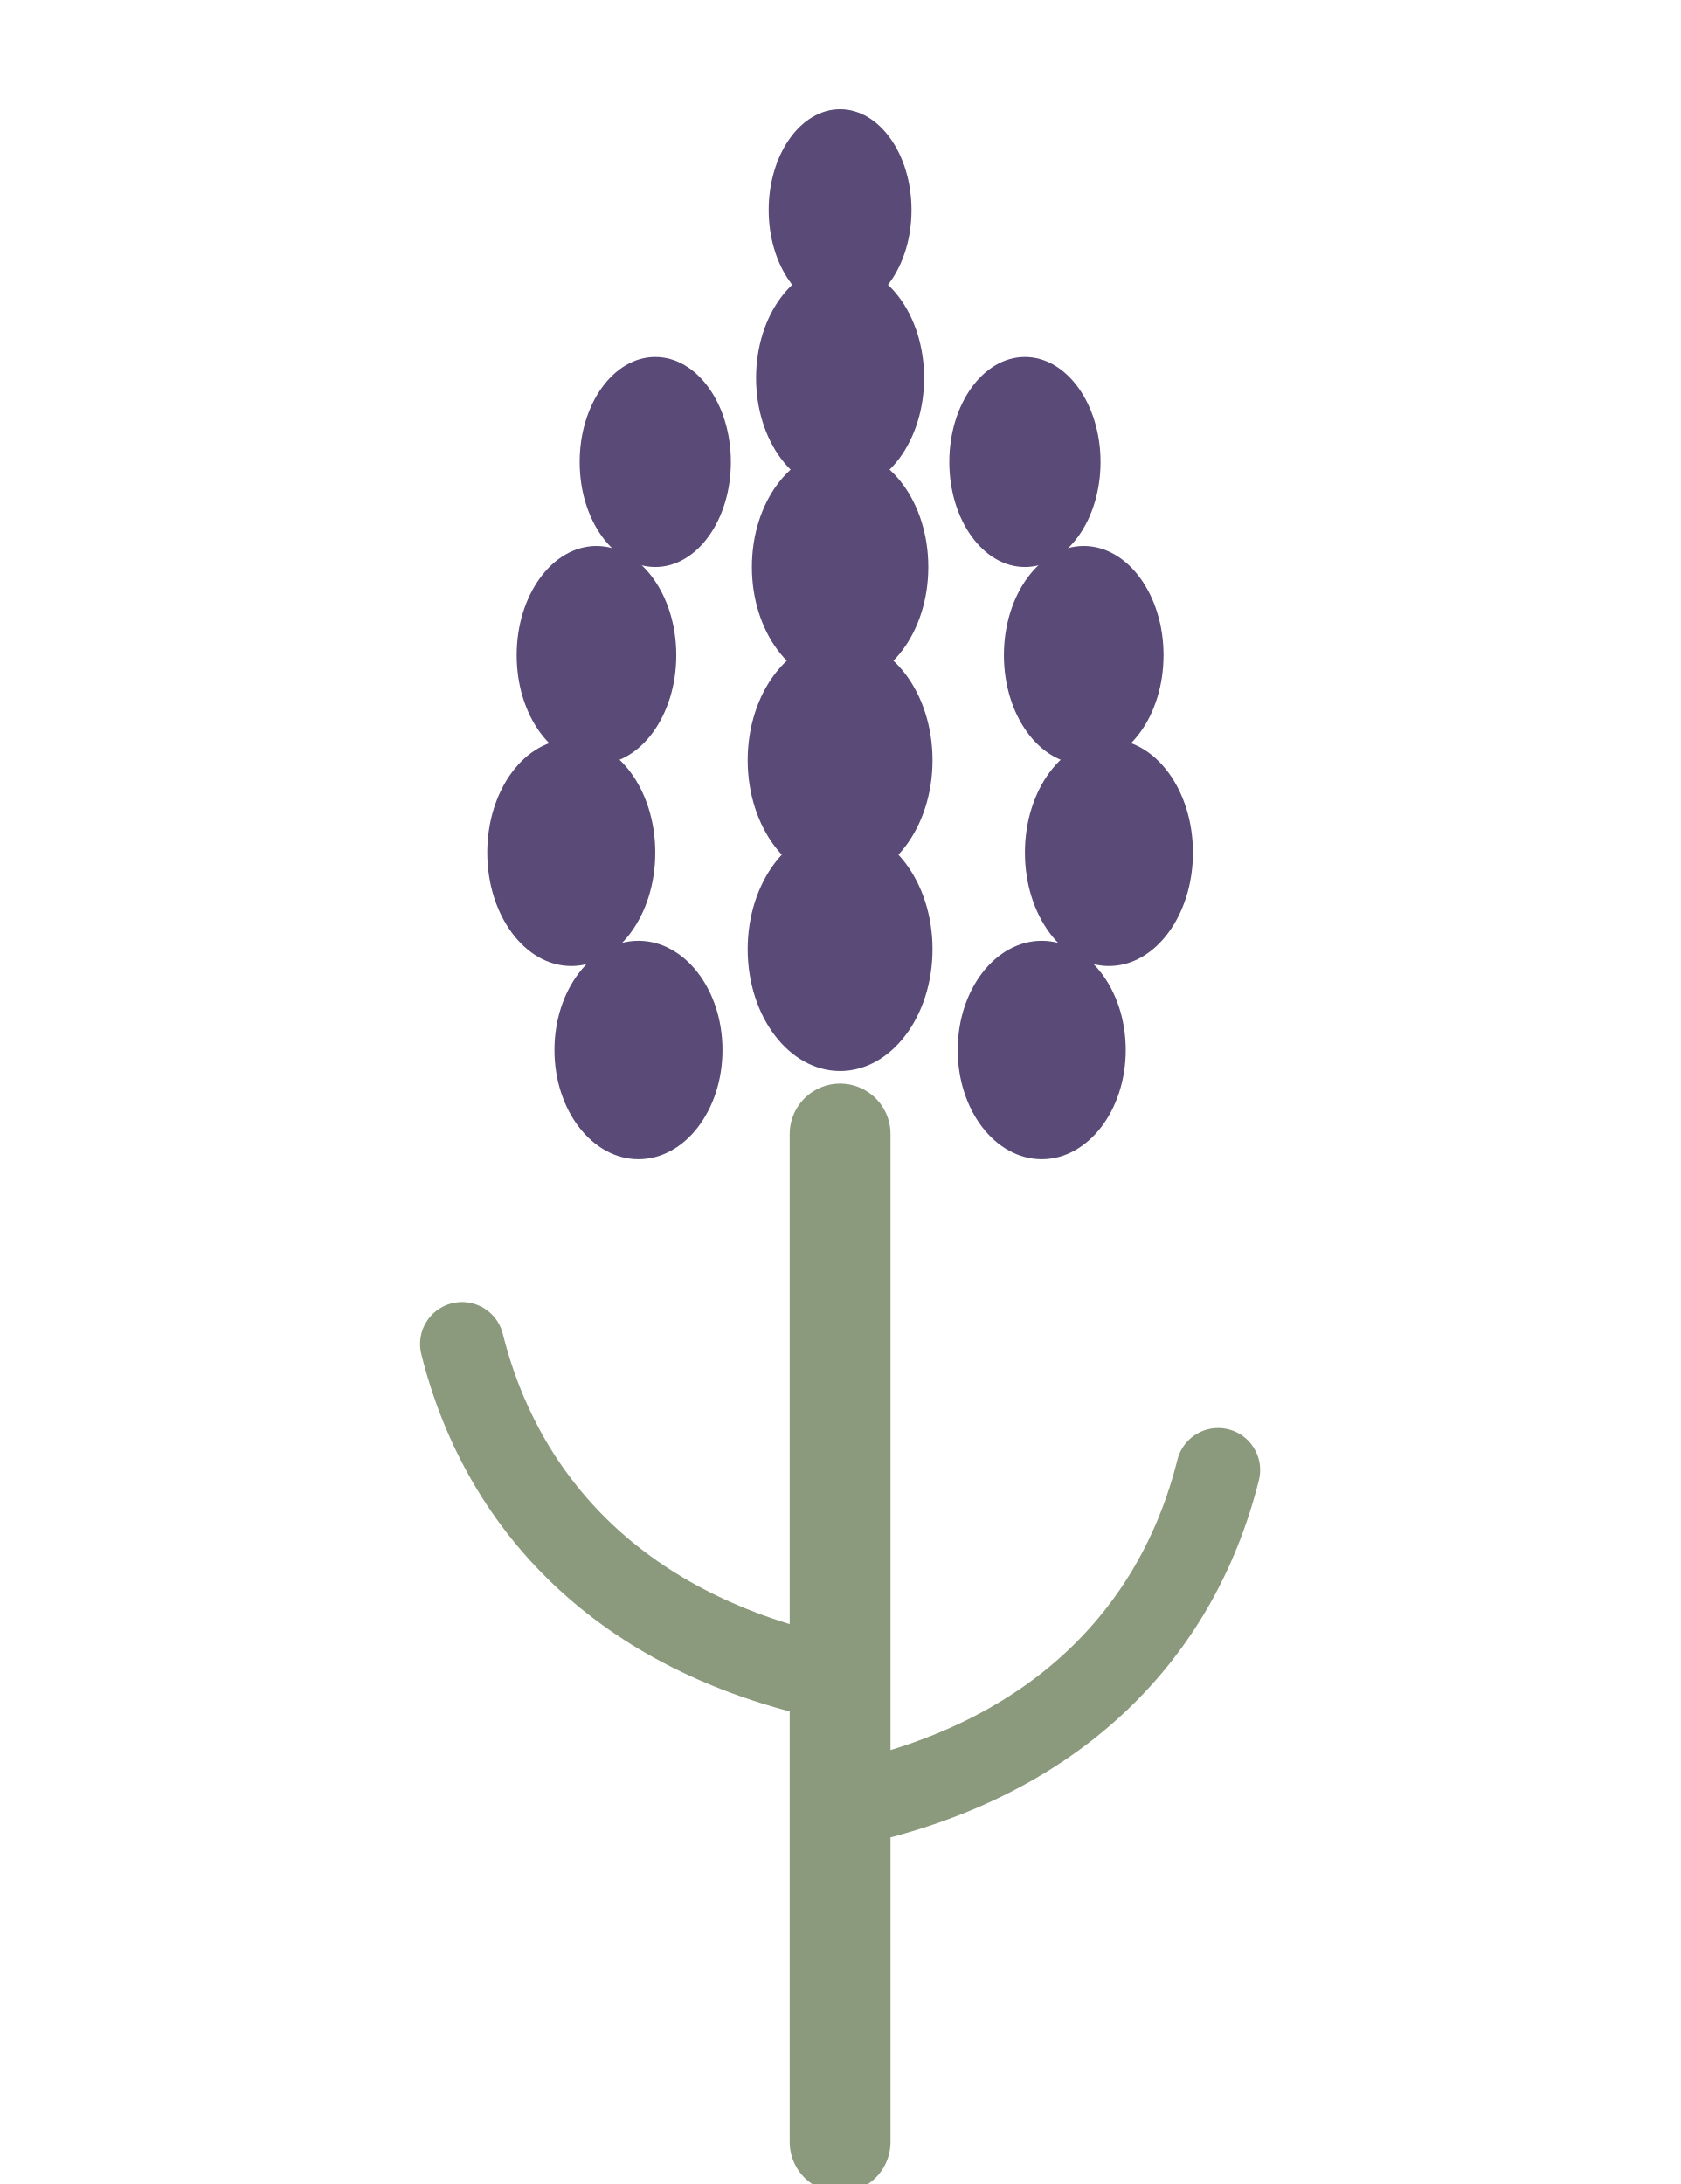
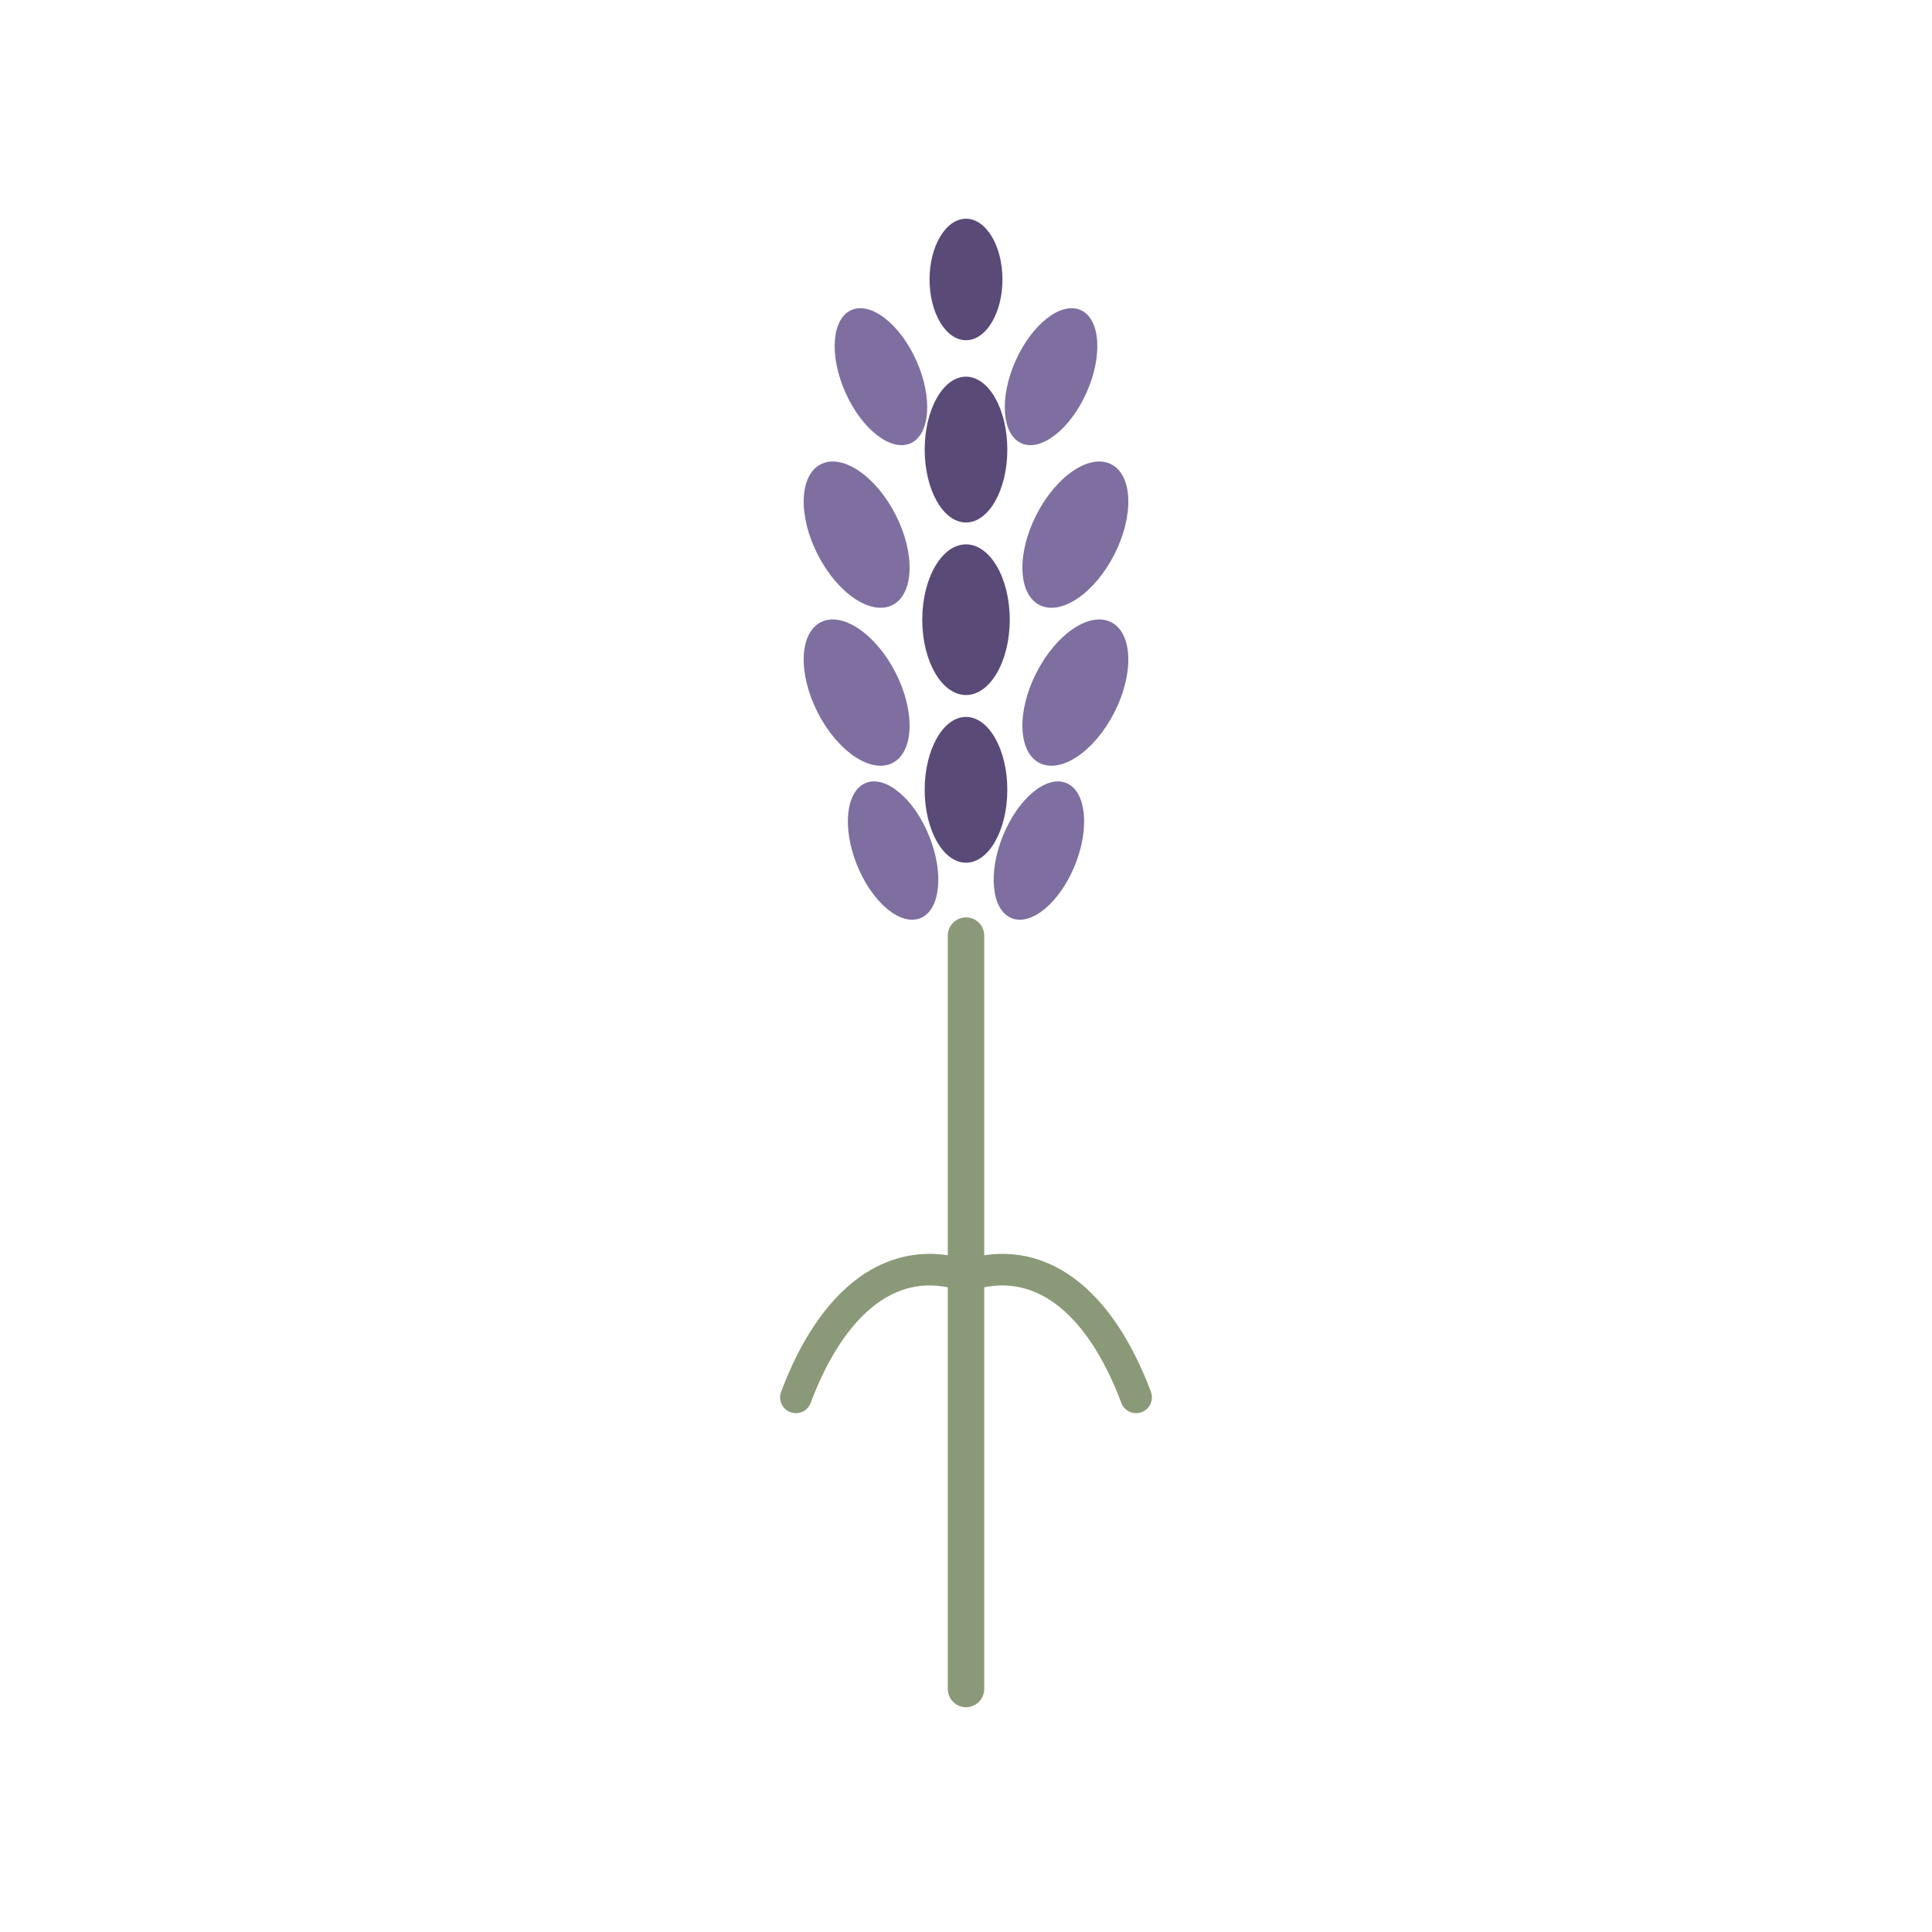
- <svg xmlns="http://www.w3.org/2000/svg" viewBox="0 0 40 52" width="40" height="52">
-   <path d="M20 51 L20 27" stroke="#8B9A7D" stroke-width="2.4" stroke-linecap="round" fill="none" />
-   <path d="M20 40 C 15 39, 12 36, 11 32" stroke="#8B9A7D" stroke-width="2" stroke-linecap="round" fill="none" />
-   <path d="M20 43 C 25 42, 28 39, 29 35" stroke="#8B9A7D" stroke-width="2" stroke-linecap="round" fill="none" />
+ <svg xmlns="http://www.w3.org/2000/svg" viewBox="-19.50 11.00 159 159" role="img" aria-label="Bench and Bloom mark">
  <g fill="#5A4A78">
-     <ellipse cx="20" cy="5" rx="1.7" ry="2.4" />
-     <ellipse cx="20" cy="9" rx="2" ry="2.7" />
-     <ellipse cx="15.6" cy="11" rx="1.8" ry="2.5" />
-     <ellipse cx="24.4" cy="11" rx="1.8" ry="2.5" />
-     <ellipse cx="20" cy="13.5" rx="2.1" ry="2.8" />
-     <ellipse cx="14.2" cy="15.6" rx="1.9" ry="2.6" />
-     <ellipse cx="25.8" cy="15.6" rx="1.9" ry="2.6" />
-     <ellipse cx="20" cy="18.1" rx="2.2" ry="2.9" />
-     <ellipse cx="13.6" cy="20.3" rx="2" ry="2.7" />
-     <ellipse cx="26.4" cy="20.3" rx="2" ry="2.7" />
-     <ellipse cx="20" cy="22.6" rx="2.2" ry="2.9" />
-     <ellipse cx="15.2" cy="25" rx="2" ry="2.6" />
-     <ellipse cx="24.8" cy="25" rx="2" ry="2.6" />
+     <ellipse cx="60" cy="34" rx="3" ry="5" />
+     <ellipse cx="60" cy="48" rx="3.4" ry="6" />
+     <ellipse cx="60" cy="62" rx="3.6" ry="6.2" />
+     <ellipse cx="60" cy="76" rx="3.4" ry="6" />
  </g>
+   <g fill="#7E6FA0">
+     <ellipse cx="53" cy="42" rx="3.2" ry="6" transform="rotate(-24 53 42)" />
+     <ellipse cx="67" cy="42" rx="3.2" ry="6" transform="rotate(24 67 42)" />
+     <ellipse cx="51" cy="55" rx="3.6" ry="6.5" transform="rotate(-27 51 55)" />
+     <ellipse cx="69" cy="55" rx="3.6" ry="6.5" transform="rotate(27 69 55)" />
+     <ellipse cx="51" cy="68" rx="3.6" ry="6.5" transform="rotate(-27 51 68)" />
+     <ellipse cx="69" cy="68" rx="3.6" ry="6.5" transform="rotate(27 69 68)" />
+     <ellipse cx="54" cy="81" rx="3.2" ry="6" transform="rotate(-22 54 81)" />
+     <ellipse cx="66" cy="81" rx="3.2" ry="6" transform="rotate(22 66 81)" />
+   </g>
+   <path d="M60 88 C60 110 60 130 60 150" stroke="#8A9A78" stroke-width="3.0" fill="none" stroke-linecap="round" />
+   <path d="M60 116 C54 114 49 118 46 126" stroke="#8A9A78" stroke-width="2.6" fill="none" stroke-linecap="round" />
+   <path d="M60 116 C66 114 71 118 74 126" stroke="#8A9A78" stroke-width="2.6" fill="none" stroke-linecap="round" />
</svg>
